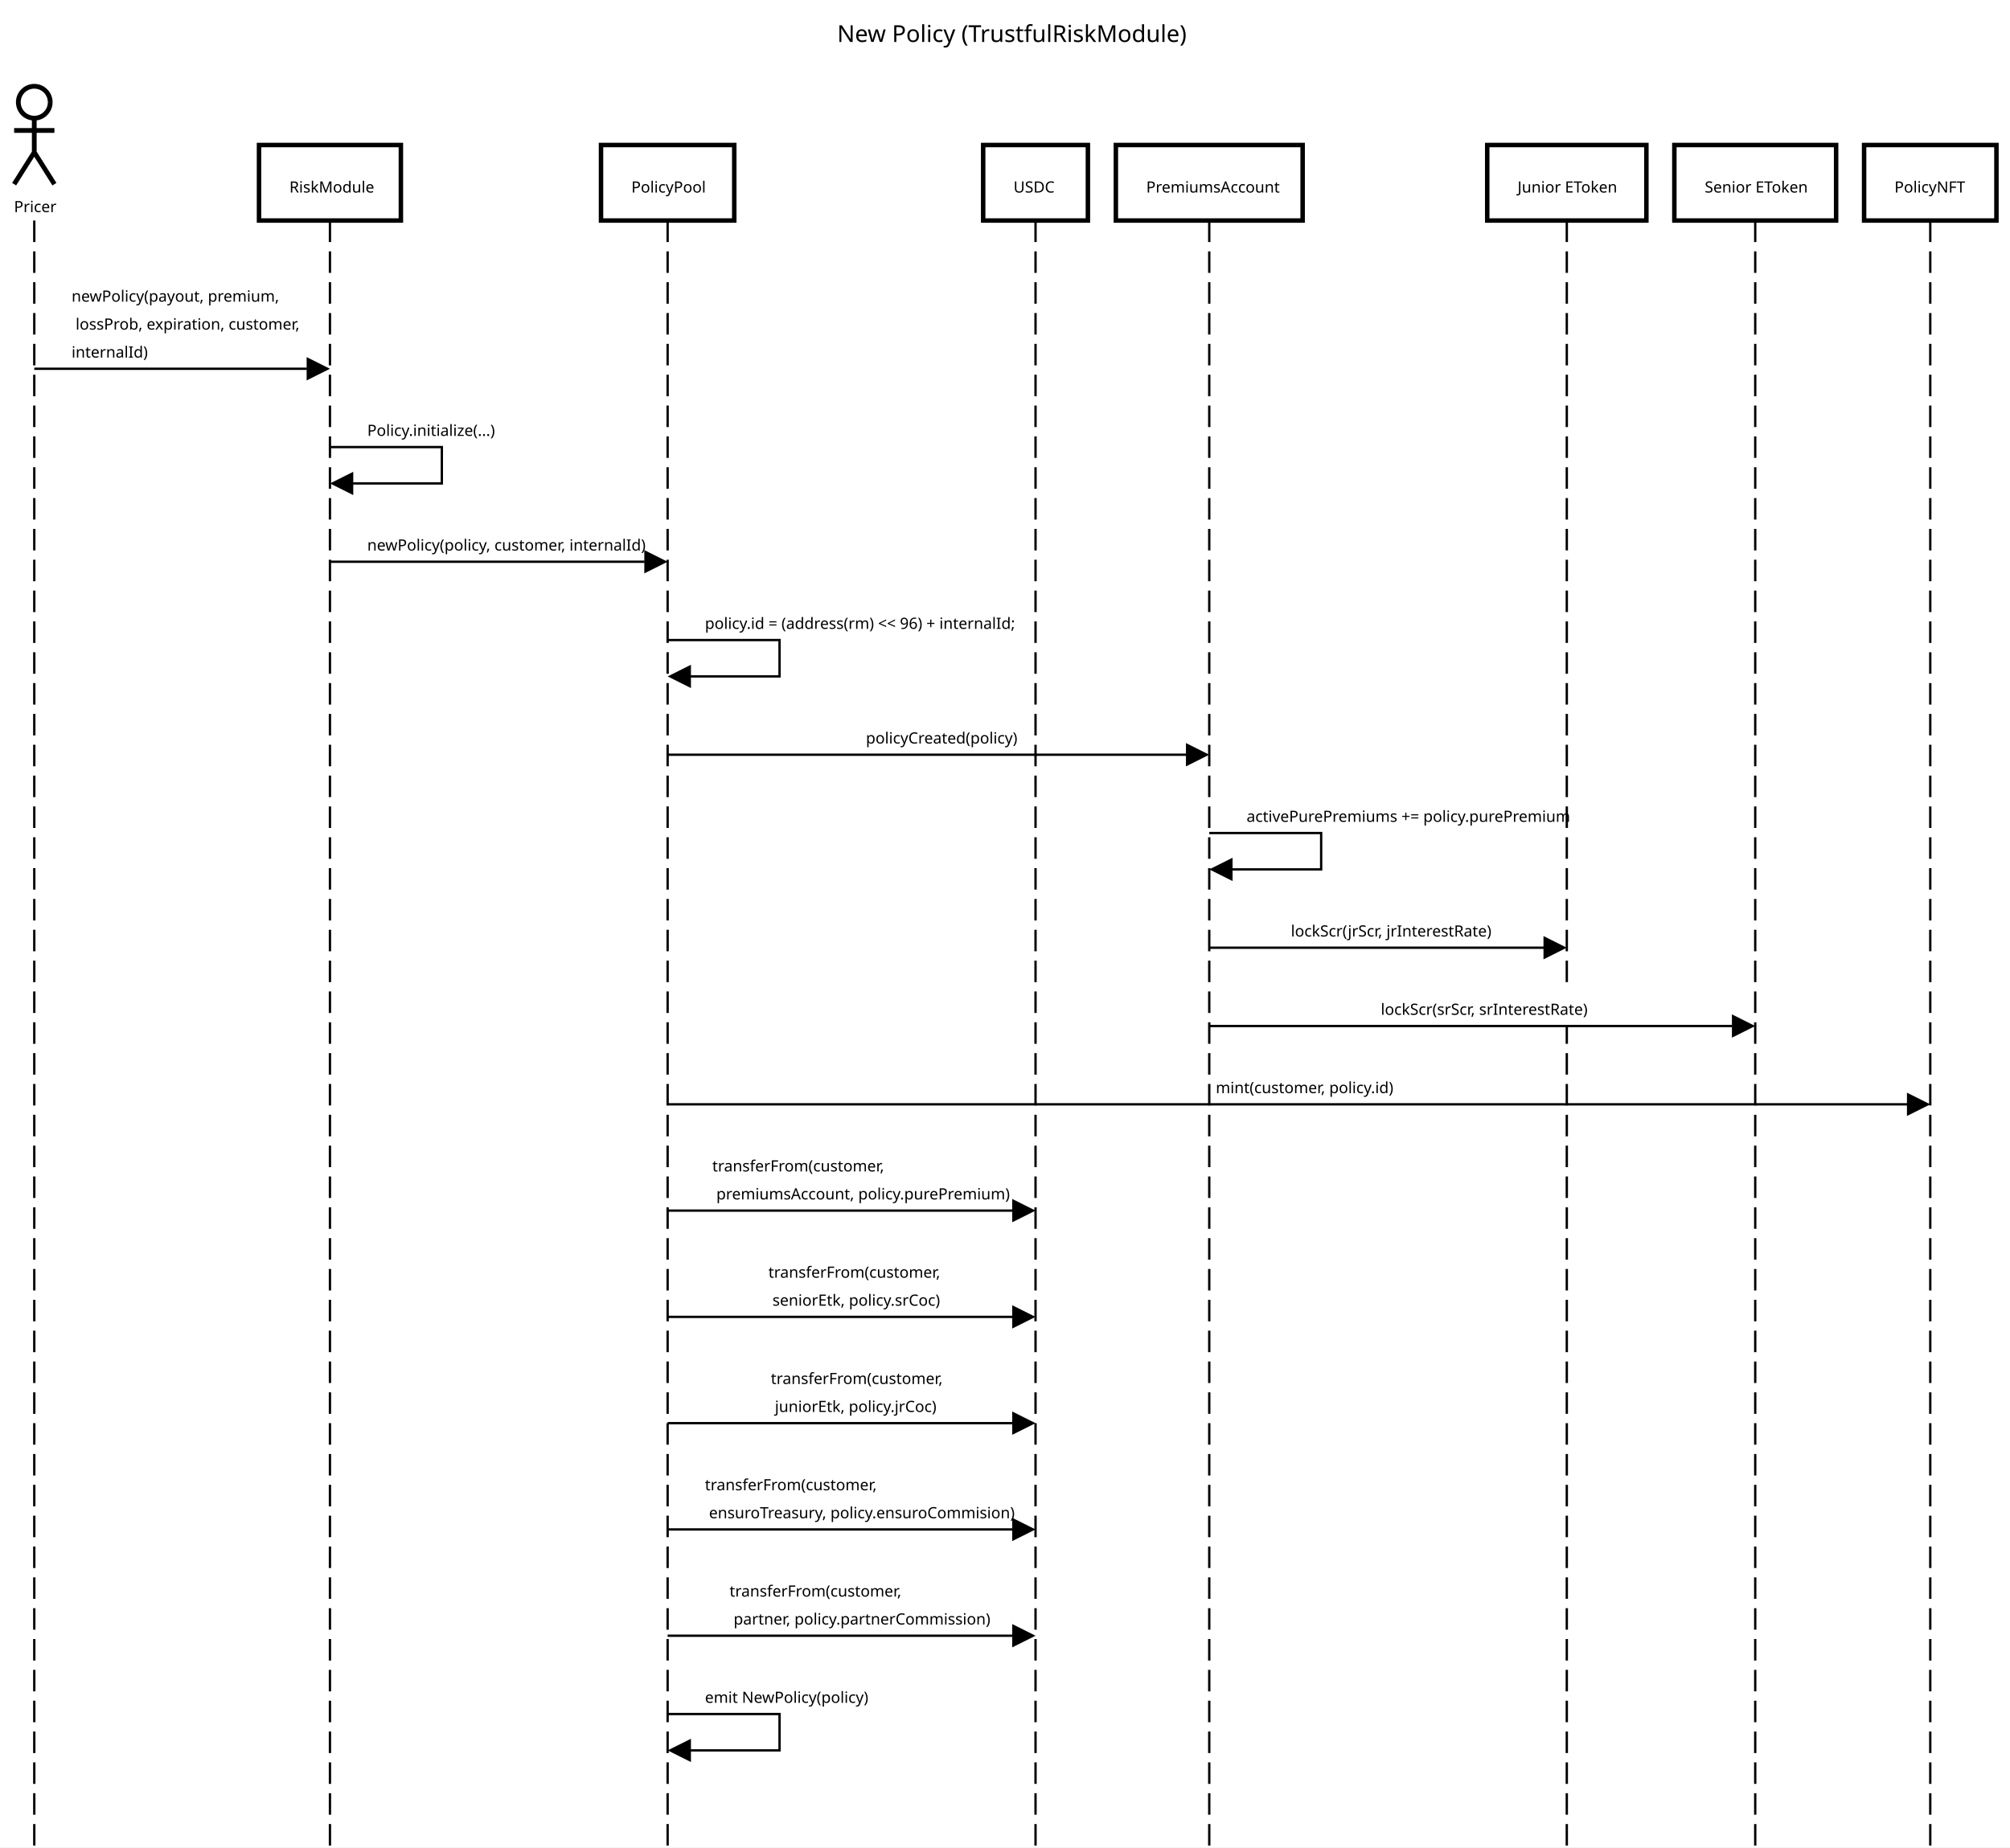
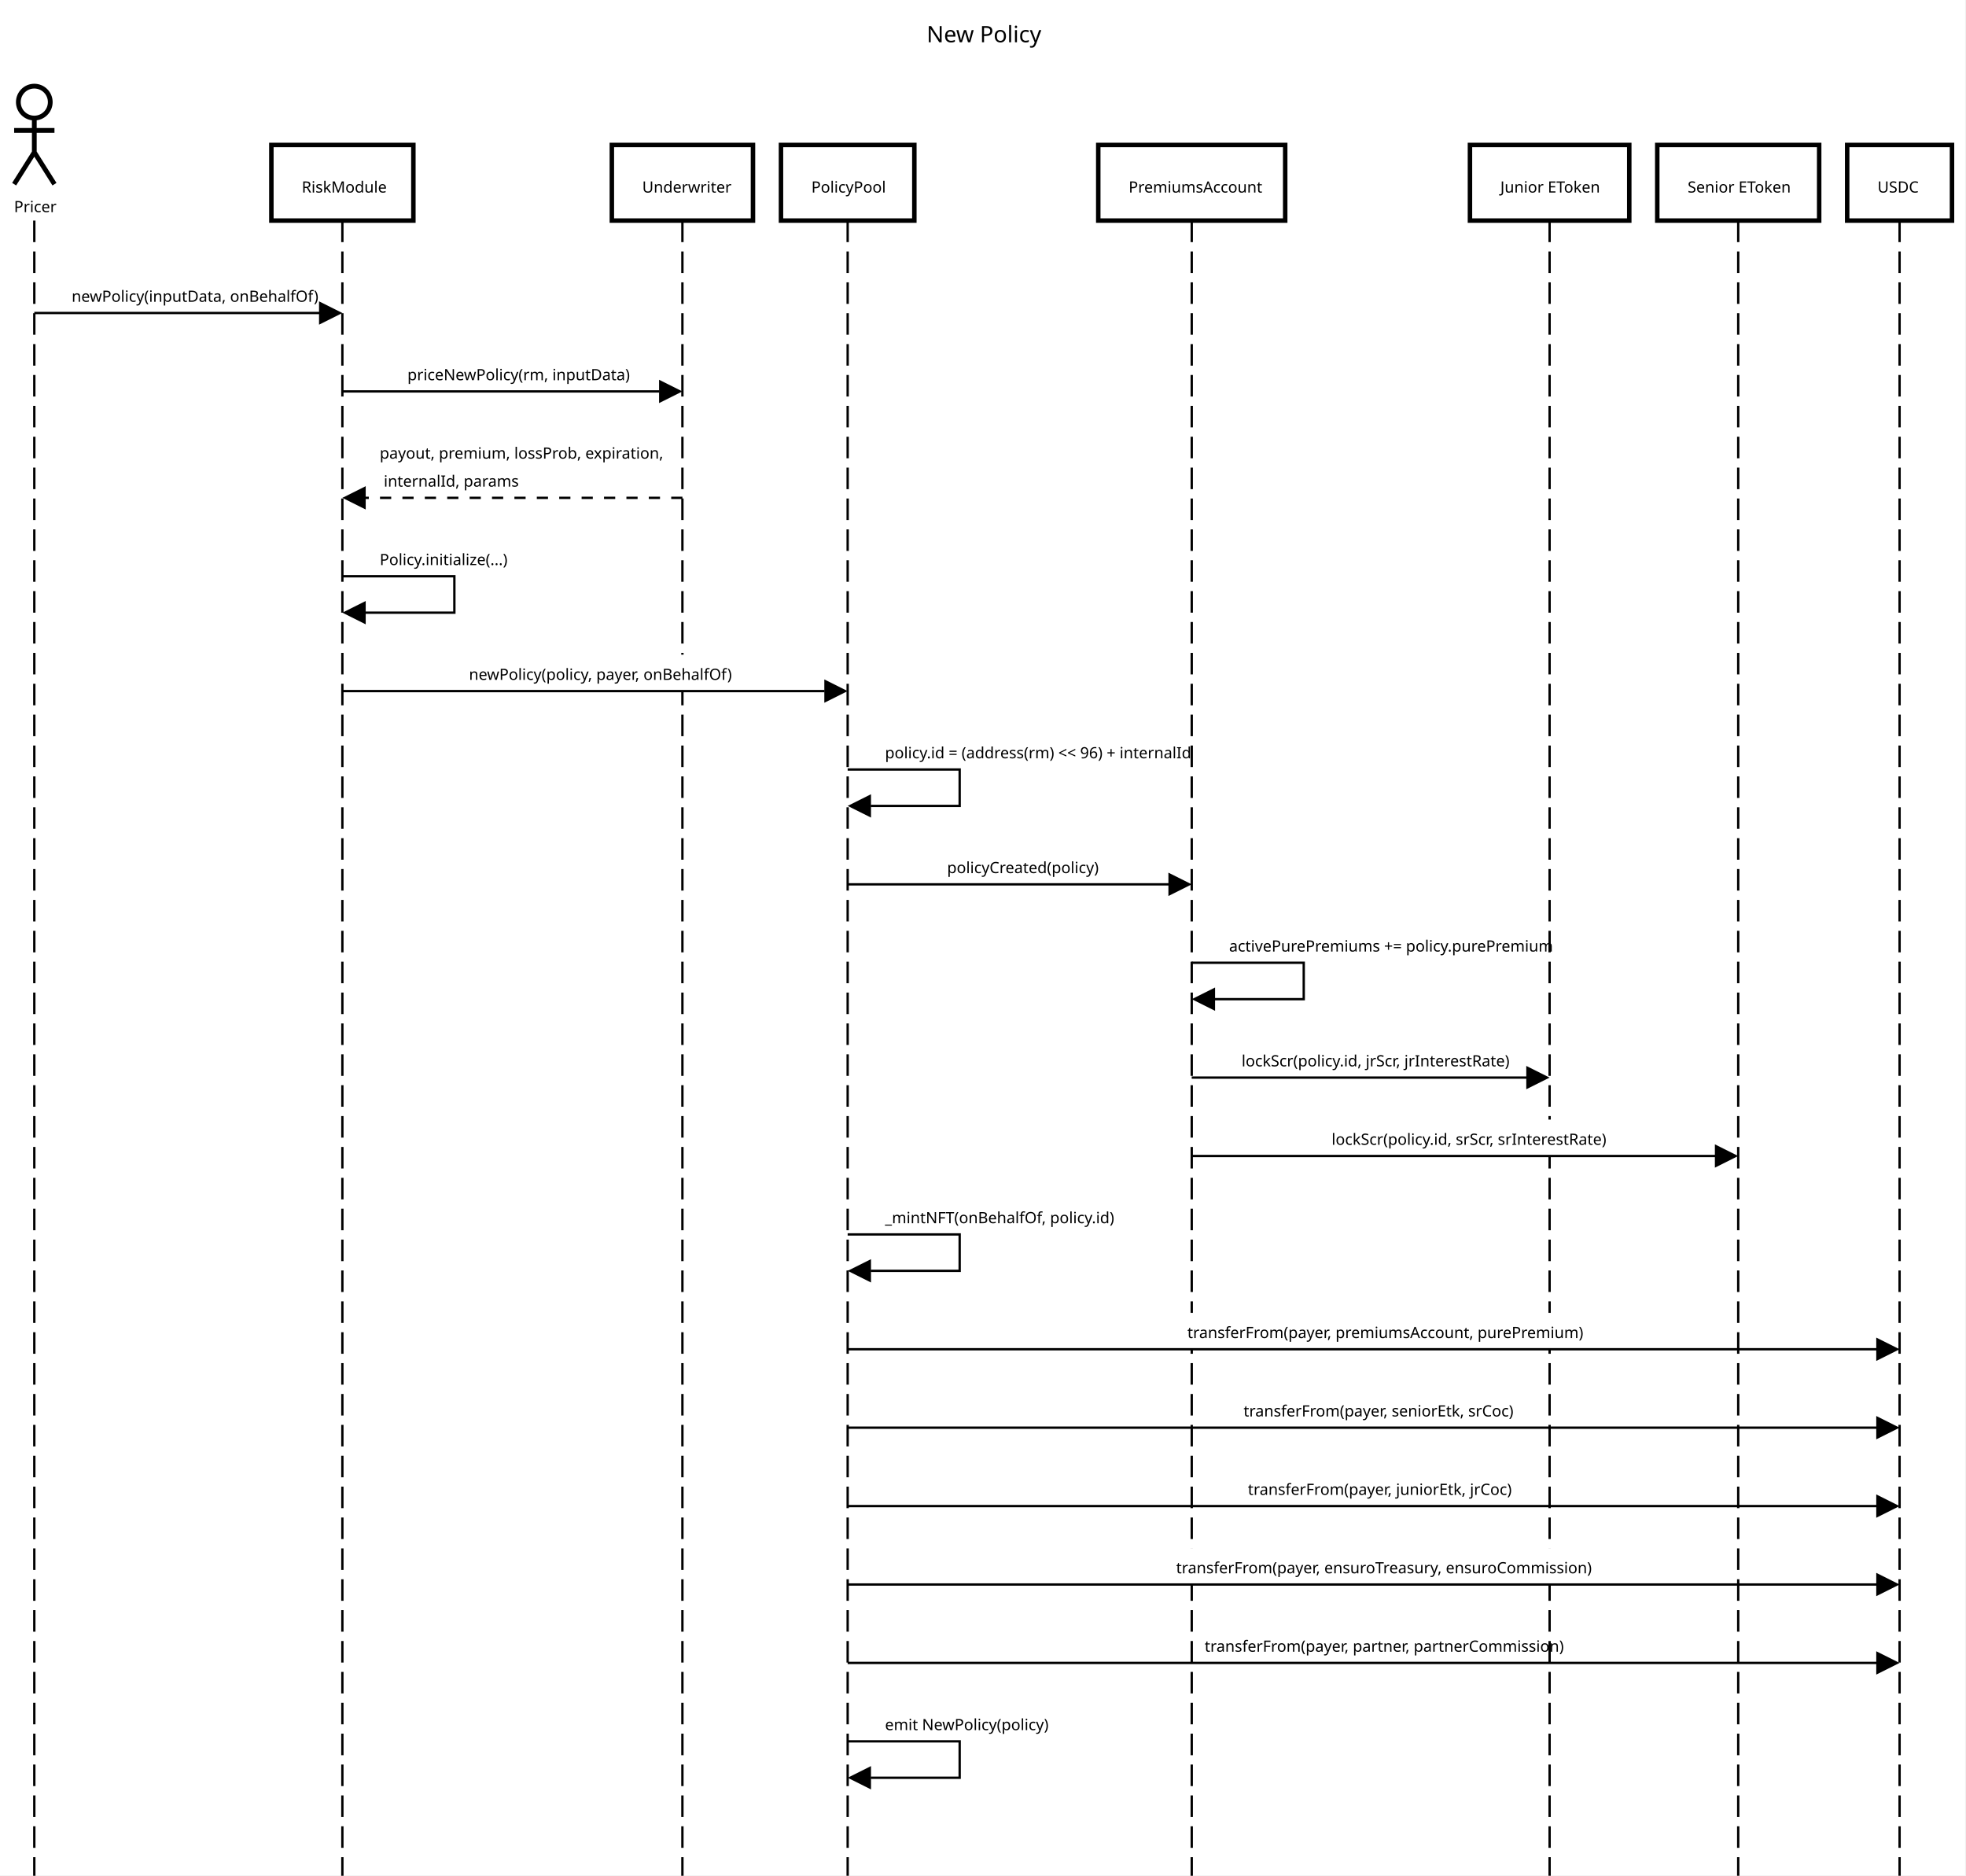
- <svg xmlns="http://www.w3.org/2000/svg" version="1.1" width="1896" height="1743">
+ <svg xmlns="http://www.w3.org/2000/svg" version="1.1" width="1852.775" height="1767.336">
  <defs />
  <g>
    <g />
    <g />
    <g />
    <g />
    <g />
    <g />
    <g />
    <g />
    <g />
    <g />
    <g />
    <g />
    <g />
    <g />
    <g />
    <g />
    <g />
    <g />
    <g />
    <g />
    <g />
    <g />
+     <g />
+     <g />
+     <g />
+     <g />
+     <g />
+     <g />
+     <g />
+     <g />
+     <g />
+     <g />
+     <g />
+     <g />
+     <g />
+     <g />
+     <g />
+     <g />
+     <g />
+     <g />
+     <g />
+     <g />
+     <g />
+     <g />
+     <g />
+     <g />
+     <g />
+     <g />
+     <g />
+     <g />
+     <g />
+     <g />
+     <g />
+     <g />
+     <g />
+     <g />
+     <g />
+     <g />
+     <g />
+     <g />
+     <g />
+     <g />
+     <g />
+     <g />
+     <g />
+     <g />
+     <g />
+     <g />
+     <g />
+     <g />
+     <g />
+     <g />
+     <g />
+     <g />
+     <g />
+     <g />
+     <g />
+     <g />
+     <g />
+     <g />
+     <g />
+     <g />
+     <g />
+     <g />
+     <g />
+     <g />
+     <g />
+     <g />
+     <g />
+     <g />
+     <g />
+     <g />
+     <g />
+     <g />
+     <g />
+     <g />
+     <g />
+     <g />
+     <g />
+     <g />
+     <g />
+     <g />
+     <g />
+     <g />
+     <g />
+     <g />
    <g>
-       <rect fill="white" stroke="none" x="0" y="0" width="1896" height="1743" />
+       <rect fill="white" stroke="none" x="0" y="0" width="1852" height="1767" />
+     </g>
+     <g />
+     <g>
+       <path fill="none" stroke="black" paint-order="fill stroke markers" d=" M 32.33 207.827 L 32.33 1767.336" stroke-miterlimit="10" stroke-width="2.199" stroke-dasharray="20.298,8.796" />
+       <path fill="none" stroke="black" paint-order="fill stroke markers" d=" M 322.655 207.827 L 322.655 1767.336" stroke-miterlimit="10" stroke-width="2.199" stroke-dasharray="20.298,8.796" />
+       <path fill="none" stroke="black" paint-order="fill stroke markers" d=" M 643.109 207.827 L 643.109 1767.336" stroke-miterlimit="10" stroke-width="2.199" stroke-dasharray="20.298,8.796" />
+       <path fill="none" stroke="black" paint-order="fill stroke markers" d=" M 798.844 207.827 L 798.844 1767.336" stroke-miterlimit="10" stroke-width="2.199" stroke-dasharray="20.298,8.796" />
+       <path fill="none" stroke="black" paint-order="fill stroke markers" d=" M 1123.099 207.827 L 1123.099 1767.336" stroke-miterlimit="10" stroke-width="2.199" stroke-dasharray="20.298,8.796" />
+       <path fill="none" stroke="black" paint-order="fill stroke markers" d=" M 1460.364 207.827 L 1460.364 1767.336" stroke-miterlimit="10" stroke-width="2.199" stroke-dasharray="20.298,8.796" />
+       <path fill="none" stroke="black" paint-order="fill stroke markers" d=" M 1638.112 207.827 L 1638.112 1767.336" stroke-miterlimit="10" stroke-width="2.199" stroke-dasharray="20.298,8.796" />
+       <path fill="none" stroke="black" paint-order="fill stroke markers" d=" M 1790.186 207.827 L 1790.186 1767.336" stroke-miterlimit="10" stroke-width="2.199" stroke-dasharray="20.298,8.796" />
    </g>
    <g>
-       <text fill="black" stroke="none" font-family="sans-serif" font-size="16.5pt" font-style="normal" font-weight="normal" text-decoration="normal" x="789.685" y="39.581" text-anchor="start" dominant-baseline="alphabetic" xml:space="preserve">New Policy (TrustfulRiskModule)</text>
-     </g>
-     <g />
-     <g>
-       <path fill="none" stroke="black" paint-order="fill stroke markers" d=" M 32.33 208.067 L 32.33 1743.827" stroke-miterlimit="10" stroke-width="2.199" stroke-dasharray="20.298,8.796" />
-       <path fill="none" stroke="black" paint-order="fill stroke markers" d=" M 311.233 208.067 L 311.233 1743.827" stroke-miterlimit="10" stroke-width="2.199" stroke-dasharray="20.298,8.796" />
-       <path fill="none" stroke="black" paint-order="fill stroke markers" d=" M 629.769 208.067 L 629.769 1743.827" stroke-miterlimit="10" stroke-width="2.199" stroke-dasharray="20.298,8.796" />
-       <path fill="none" stroke="black" paint-order="fill stroke markers" d=" M 976.8 208.067 L 976.8 1743.827" stroke-miterlimit="10" stroke-width="2.199" stroke-dasharray="20.298,8.796" />
-       <path fill="none" stroke="black" paint-order="fill stroke markers" d=" M 1140.672 208.067 L 1140.672 1743.827" stroke-miterlimit="10" stroke-width="2.199" stroke-dasharray="20.298,8.796" />
-       <path fill="none" stroke="black" paint-order="fill stroke markers" d=" M 1477.938 208.067 L 1477.938 1743.827" stroke-miterlimit="10" stroke-width="2.199" stroke-dasharray="20.298,8.796" />
-       <path fill="none" stroke="black" paint-order="fill stroke markers" d=" M 1655.685 208.067 L 1655.685 1743.827" stroke-miterlimit="10" stroke-width="2.199" stroke-dasharray="20.298,8.796" />
-       <path fill="none" stroke="black" paint-order="fill stroke markers" d=" M 1820.788 208.067 L 1820.788 1743.827" stroke-miterlimit="10" stroke-width="2.199" stroke-dasharray="20.298,8.796" />
+       <g>
+         <path fill="white" stroke="black" paint-order="fill stroke markers" d=" M 47.371 96.207 A 15.041 15.041 0 1 1 47.371 96.192" stroke-miterlimit="10" stroke-width="4.486" stroke-dasharray="" />
+         <path fill="none" stroke="black" paint-order="fill stroke markers" d=" M 32.33 111.248 L 32.33 143.441 M 13.331 122.858 L 51.329 122.858 M 32.33 143.441 L 13.331 173.523 M 32.33 143.441 L 51.329 173.523" stroke-miterlimit="10" stroke-width="4.486" />
+       </g>
+       <g>
+         <g />
+         <text fill="black" stroke="none" font-family="sans-serif" font-size="11pt" font-style="normal" font-weight="normal" text-decoration="normal" x="13.194" y="199.91" text-anchor="start" dominant-baseline="alphabetic" xml:space="preserve">Pricer</text>
+       </g>
+       <path fill="none" stroke="none" />
+       <g>
+         <path fill="white" stroke="black" paint-order="fill stroke markers" d=" M 255.742 136.58 L 389.569 136.58 L 389.569 207.827 L 255.742 207.827 L 255.742 136.58 Z" stroke-miterlimit="10" stroke-width="4.222" stroke-dasharray="" />
+       </g>
+       <g>
+         <g />
+         <text fill="black" stroke="none" font-family="sans-serif" font-size="11pt" font-style="normal" font-weight="normal" text-decoration="normal" x="284.372" y="181.439" text-anchor="start" dominant-baseline="alphabetic" xml:space="preserve">RiskModule</text>
+       </g>
+       <path fill="none" stroke="none" />
+       <g>
+         <path fill="white" stroke="black" paint-order="fill stroke markers" d=" M 576.607 136.58 L 709.611 136.58 L 709.611 207.827 L 576.607 207.827 L 576.607 136.58 Z" stroke-miterlimit="10" stroke-width="4.222" stroke-dasharray="" />
+       </g>
+       <g>
+         <g />
+         <text fill="black" stroke="none" font-family="sans-serif" font-size="11pt" font-style="normal" font-weight="normal" text-decoration="normal" x="605.237" y="181.439" text-anchor="start" dominant-baseline="alphabetic" xml:space="preserve">Underwriter</text>
+       </g>
+       <path fill="none" stroke="none" />
+       <g>
+         <path fill="white" stroke="black" paint-order="fill stroke markers" d=" M 735.999 136.58 L 861.689 136.58 L 861.689 207.827 L 735.999 207.827 L 735.999 136.58 Z" stroke-miterlimit="10" stroke-width="4.222" stroke-dasharray="" />
+       </g>
+       <g>
+         <g />
+         <text fill="black" stroke="none" font-family="sans-serif" font-size="11pt" font-style="normal" font-weight="normal" text-decoration="normal" x="764.629" y="181.439" text-anchor="start" dominant-baseline="alphabetic" xml:space="preserve">PolicyPool</text>
+       </g>
+       <path fill="none" stroke="none" />
+       <g>
+         <path fill="white" stroke="black" paint-order="fill stroke markers" d=" M 1035.01 136.58 L 1211.188 136.58 L 1211.188 207.827 L 1035.01 207.827 L 1035.01 136.58 Z" stroke-miterlimit="10" stroke-width="4.222" stroke-dasharray="" />
+       </g>
+       <g>
+         <g />
+         <text fill="black" stroke="none" font-family="sans-serif" font-size="11pt" font-style="normal" font-weight="normal" text-decoration="normal" x="1063.64" y="181.439" text-anchor="start" dominant-baseline="alphabetic" xml:space="preserve">PremiumsAccount</text>
+       </g>
+       <path fill="none" stroke="none" />
+       <g>
+         <path fill="white" stroke="black" paint-order="fill stroke markers" d=" M 1385.296 136.58 L 1535.433 136.58 L 1535.433 207.827 L 1385.296 207.827 L 1385.296 136.58 Z" stroke-miterlimit="10" stroke-width="4.222" stroke-dasharray="" />
+       </g>
+       <g>
+         <g />
+         <text fill="black" stroke="none" font-family="sans-serif" font-size="11pt" font-style="normal" font-weight="normal" text-decoration="normal" x="1413.927" y="181.439" text-anchor="start" dominant-baseline="alphabetic" xml:space="preserve">Junior EToken</text>
+       </g>
+       <path fill="none" stroke="none" />
+       <g>
+         <path fill="white" stroke="black" paint-order="fill stroke markers" d=" M 1561.82 136.58 L 1714.404 136.58 L 1714.404 207.827 L 1561.82 207.827 L 1561.82 136.58 Z" stroke-miterlimit="10" stroke-width="4.222" stroke-dasharray="" />
+       </g>
+       <g>
+         <g />
+         <text fill="black" stroke="none" font-family="sans-serif" font-size="11pt" font-style="normal" font-weight="normal" text-decoration="normal" x="1590.451" y="181.439" text-anchor="start" dominant-baseline="alphabetic" xml:space="preserve">Senior EToken</text>
+       </g>
+       <path fill="none" stroke="none" />
+       <g>
+         <path fill="white" stroke="black" paint-order="fill stroke markers" d=" M 1740.791 136.58 L 1839.581 136.58 L 1839.581 207.827 L 1740.791 207.827 L 1740.791 136.58 Z" stroke-miterlimit="10" stroke-width="4.222" stroke-dasharray="" />
+       </g>
+       <g>
+         <g />
+         <text fill="black" stroke="none" font-family="sans-serif" font-size="11pt" font-style="normal" font-weight="normal" text-decoration="normal" x="1769.422" y="181.439" text-anchor="start" dominant-baseline="alphabetic" xml:space="preserve">USDC</text>
+       </g>
    </g>
    <g>
      <g>
-         <path fill="white" stroke="black" paint-order="fill stroke markers" d=" M 47.371 96.447 A 15.041 15.041 0 1 1 47.371 96.432 M 32.33 111.488 L 32.33 143.681 M 13.331 123.098 L 51.329 123.098 M 32.33 143.681 L 13.331 173.763 M 32.33 143.681 L 51.329 173.763" stroke-miterlimit="10" stroke-width="4.486" stroke-dasharray="" />
-       </g>
-       <g>
-         <g />
-         <text fill="black" stroke="none" font-family="sans-serif" font-size="11pt" font-style="normal" font-weight="normal" text-decoration="normal" x="13.194" y="200.15" text-anchor="start" dominant-baseline="alphabetic" xml:space="preserve">Pricer</text>
-       </g>
-       <path fill="none" stroke="none" />
-       <g>
-         <path fill="white" stroke="black" paint-order="fill stroke markers" d=" M 244.32 136.82 L 378.147 136.82 L 378.147 208.067 L 244.32 208.067 L 244.32 136.82 Z" stroke-miterlimit="10" stroke-width="4.222" stroke-dasharray="" />
-       </g>
-       <g>
-         <g />
-         <text fill="black" stroke="none" font-family="sans-serif" font-size="11pt" font-style="normal" font-weight="normal" text-decoration="normal" x="272.95" y="181.679" text-anchor="start" dominant-baseline="alphabetic" xml:space="preserve">RiskModule</text>
-       </g>
-       <path fill="none" stroke="none" />
-       <g>
-         <path fill="white" stroke="black" paint-order="fill stroke markers" d=" M 566.923 136.82 L 692.614 136.82 L 692.614 208.067 L 566.923 208.067 L 566.923 136.82 Z" stroke-miterlimit="10" stroke-width="4.222" stroke-dasharray="" />
-       </g>
-       <g>
-         <g />
-         <text fill="black" stroke="none" font-family="sans-serif" font-size="11pt" font-style="normal" font-weight="normal" text-decoration="normal" x="595.554" y="181.679" text-anchor="start" dominant-baseline="alphabetic" xml:space="preserve">PolicyPool</text>
-       </g>
-       <path fill="none" stroke="none" />
-       <g>
-         <path fill="white" stroke="black" paint-order="fill stroke markers" d=" M 927.406 136.82 L 1026.195 136.82 L 1026.195 208.067 L 927.406 208.067 L 927.406 136.82 Z" stroke-miterlimit="10" stroke-width="4.222" stroke-dasharray="" />
-       </g>
-       <g>
-         <g />
-         <text fill="black" stroke="none" font-family="sans-serif" font-size="11pt" font-style="normal" font-weight="normal" text-decoration="normal" x="956.036" y="181.679" text-anchor="start" dominant-baseline="alphabetic" xml:space="preserve">USDC</text>
-       </g>
-       <path fill="none" stroke="none" />
-       <g>
-         <path fill="white" stroke="black" paint-order="fill stroke markers" d=" M 1052.583 136.82 L 1228.761 136.82 L 1228.761 208.067 L 1052.583 208.067 L 1052.583 136.82 Z" stroke-miterlimit="10" stroke-width="4.222" stroke-dasharray="" />
-       </g>
-       <g>
-         <g />
-         <text fill="black" stroke="none" font-family="sans-serif" font-size="11pt" font-style="normal" font-weight="normal" text-decoration="normal" x="1081.213" y="181.679" text-anchor="start" dominant-baseline="alphabetic" xml:space="preserve">PremiumsAccount</text>
-       </g>
-       <path fill="none" stroke="none" />
-       <g>
-         <path fill="white" stroke="black" paint-order="fill stroke markers" d=" M 1402.87 136.82 L 1553.006 136.82 L 1553.006 208.067 L 1402.87 208.067 L 1402.87 136.82 Z" stroke-miterlimit="10" stroke-width="4.222" stroke-dasharray="" />
-       </g>
-       <g>
-         <g />
-         <text fill="black" stroke="none" font-family="sans-serif" font-size="11pt" font-style="normal" font-weight="normal" text-decoration="normal" x="1431.5" y="181.679" text-anchor="start" dominant-baseline="alphabetic" xml:space="preserve">Junior EToken</text>
-       </g>
-       <path fill="none" stroke="none" />
-       <g>
-         <path fill="white" stroke="black" paint-order="fill stroke markers" d=" M 1579.393 136.82 L 1731.977 136.82 L 1731.977 208.067 L 1579.393 208.067 L 1579.393 136.82 Z" stroke-miterlimit="10" stroke-width="4.222" stroke-dasharray="" />
-       </g>
-       <g>
-         <g />
-         <text fill="black" stroke="none" font-family="sans-serif" font-size="11pt" font-style="normal" font-weight="normal" text-decoration="normal" x="1608.024" y="181.679" text-anchor="start" dominant-baseline="alphabetic" xml:space="preserve">Senior EToken</text>
-       </g>
-       <path fill="none" stroke="none" />
-       <g>
-         <path fill="white" stroke="black" paint-order="fill stroke markers" d=" M 1758.365 136.82 L 1883.211 136.82 L 1883.211 208.067 L 1758.365 208.067 L 1758.365 136.82 Z" stroke-miterlimit="10" stroke-width="4.222" stroke-dasharray="" />
-       </g>
-       <g>
-         <g />
-         <text fill="black" stroke="none" font-family="sans-serif" font-size="11pt" font-style="normal" font-weight="normal" text-decoration="normal" x="1786.995" y="181.679" text-anchor="start" dominant-baseline="alphabetic" xml:space="preserve">PolicyNFT</text>
-       </g>
-     </g>
-     <g>
-       <g>
-         <g>
-           <rect fill="white" stroke="none" x="63.555" y="260.842" width="192.007" height="34.304" />
-         </g>
-         <g>
-           <rect fill="white" stroke="none" x="63.555" y="287.229" width="216.453" height="34.304" />
-         </g>
-         <g>
-           <rect fill="white" stroke="none" x="63.555" y="313.617" width="73.089" height="34.304" />
-         </g>
-         <text fill="black" stroke="none" font-family="sans-serif" font-size="11pt" font-style="normal" font-weight="normal" text-decoration="normal" x="67.513" y="284.591" text-anchor="start" dominant-baseline="alphabetic" xml:space="preserve">newPolicy(payout, premium,</text>
-         <text fill="black" stroke="none" font-family="sans-serif" font-size="11pt" font-style="normal" font-weight="normal" text-decoration="normal" x="67.513" y="310.978" text-anchor="start" dominant-baseline="alphabetic" xml:space="preserve"> lossProb, expiration, customer, </text>
-         <text fill="black" stroke="none" font-family="sans-serif" font-size="11pt" font-style="normal" font-weight="normal" text-decoration="normal" x="67.513" y="337.366" text-anchor="start" dominant-baseline="alphabetic" xml:space="preserve">internalId)</text>
-       </g>
-       <g>
-         <path fill="none" stroke="black" paint-order="fill stroke markers" d=" M 32.33 347.921 L 289.508 347.921" stroke-miterlimit="10" stroke-width="2.199" stroke-dasharray="" />
-         <g transform="translate(311.2335,347.921) translate(-311.2335,-347.921)">
-           <path fill="black" stroke="none" paint-order="stroke fill markers" d=" M 289.244 336.926 L 311.233 347.921 L 289.244 358.916 Z" />
-         </g>
-       </g>
-       <g>
-         <g>
-           <rect fill="white" stroke="none" x="342.459" y="387.502" width="124.107" height="34.304" />
-         </g>
-         <text fill="black" stroke="none" font-family="sans-serif" font-size="11pt" font-style="normal" font-weight="normal" text-decoration="normal" x="346.417" y="411.251" text-anchor="start" dominant-baseline="alphabetic" xml:space="preserve">Policy.initialize(...)</text>
-       </g>
-       <g>
-         <path fill="none" stroke="black" paint-order="fill stroke markers" d=" M 311.233 421.806 L 416.784 421.806 L 416.784 456.11 L 332.959 456.11" stroke-miterlimit="10" stroke-width="2.199" stroke-dasharray="" />
-         <g transform="translate(311.2335,456.1103) translate(-311.2335,-456.1103)">
-           <path fill="black" stroke="none" paint-order="stroke fill markers" d=" M 333.223 445.115 L 311.233 456.11 L 333.223 467.105 Z" />
-         </g>
-       </g>
-       <g>
-         <g>
-           <rect fill="white" stroke="none" x="342.459" y="495.692" width="256.084" height="34.304" />
-         </g>
-         <text fill="black" stroke="none" font-family="sans-serif" font-size="11pt" font-style="normal" font-weight="normal" text-decoration="normal" x="346.417" y="519.441" text-anchor="start" dominant-baseline="alphabetic" xml:space="preserve">newPolicy(policy, customer, internalId)</text>
-       </g>
-       <g>
-         <path fill="none" stroke="black" paint-order="fill stroke markers" d=" M 311.233 529.996 L 608.043 529.996" stroke-miterlimit="10" stroke-width="2.199" stroke-dasharray="" />
-         <g transform="translate(629.7687,529.9957) translate(-629.7687,-529.9957)">
-           <path fill="black" stroke="none" paint-order="stroke fill markers" d=" M 607.779 519.001 L 629.769 529.996 L 607.779 540.991 Z" />
-         </g>
-       </g>
-       <g>
-         <g>
-           <rect fill="white" stroke="none" x="660.994" y="569.577" width="287.866" height="34.304" />
-         </g>
-         <text fill="black" stroke="none" font-family="sans-serif" font-size="11pt" font-style="normal" font-weight="normal" text-decoration="normal" x="664.952" y="593.326" text-anchor="start" dominant-baseline="alphabetic" xml:space="preserve">policy.id = (address(rm) &lt;&lt; 96) + internalId;</text>
-       </g>
-       <g>
-         <path fill="none" stroke="black" paint-order="fill stroke markers" d=" M 629.769 603.881 L 735.319 603.881 L 735.319 638.185 L 651.494 638.185" stroke-miterlimit="10" stroke-width="2.199" stroke-dasharray="" />
-         <g transform="translate(629.7687,638.185) translate(-629.7687,-638.185)">
-           <path fill="black" stroke="none" paint-order="stroke fill markers" d=" M 651.758 627.19 L 629.769 638.185 L 651.758 649.18 Z" />
-         </g>
-       </g>
-       <g>
-         <g>
-           <rect fill="white" stroke="none" x="812.84" y="677.766" width="144.76" height="34.304" />
-         </g>
-         <text fill="black" stroke="none" font-family="sans-serif" font-size="11pt" font-style="normal" font-weight="normal" text-decoration="normal" x="816.798" y="701.515" text-anchor="start" dominant-baseline="alphabetic" xml:space="preserve">policyCreated(policy)</text>
-       </g>
-       <g>
-         <path fill="none" stroke="black" paint-order="fill stroke markers" d=" M 629.769 712.07 L 1118.946 712.07" stroke-miterlimit="10" stroke-width="2.199" stroke-dasharray="" />
-         <g transform="translate(1140.672,712.0704) translate(-1140.672,-712.0704)">
-           <path fill="black" stroke="none" paint-order="stroke fill markers" d=" M 1118.682 701.076 L 1140.672 712.07 L 1118.682 723.065 Z" />
-         </g>
-       </g>
-       <g>
-         <g>
-           <rect fill="white" stroke="none" x="1171.897" y="751.652" width="296.804" height="34.304" />
-         </g>
-         <text fill="black" stroke="none" font-family="sans-serif" font-size="11pt" font-style="normal" font-weight="normal" text-decoration="normal" x="1175.856" y="775.401" text-anchor="start" dominant-baseline="alphabetic" xml:space="preserve">activePurePremiums += policy.purePremium</text>
-       </g>
-       <g>
-         <path fill="none" stroke="black" paint-order="fill stroke markers" d=" M 1140.672 785.956 L 1246.223 785.956 L 1246.223 820.26 L 1162.398 820.26" stroke-miterlimit="10" stroke-width="2.199" stroke-dasharray="" />
-         <g transform="translate(1140.672,820.2597) translate(-1140.672,-820.2597)">
-           <path fill="black" stroke="none" paint-order="stroke fill markers" d=" M 1162.662 809.265 L 1140.672 820.26 L 1162.662 831.255 Z" />
-         </g>
-       </g>
-       <g>
-         <g>
-           <rect fill="white" stroke="none" x="1213.727" y="859.841" width="191.155" height="34.304" />
-         </g>
-         <text fill="black" stroke="none" font-family="sans-serif" font-size="11pt" font-style="normal" font-weight="normal" text-decoration="normal" x="1217.686" y="883.59" text-anchor="start" dominant-baseline="alphabetic" xml:space="preserve">lockScr(jrScr, jrInterestRate)</text>
-       </g>
-       <g>
-         <path fill="none" stroke="black" paint-order="fill stroke markers" d=" M 1140.672 894.145 L 1456.212 894.145" stroke-miterlimit="10" stroke-width="2.199" stroke-dasharray="" />
-         <g transform="translate(1477.938,894.145) translate(-1477.938,-894.145)">
-           <path fill="black" stroke="none" paint-order="stroke fill markers" d=" M 1455.948 883.15 L 1477.938 894.145 L 1455.948 905.14 Z" />
-         </g>
-       </g>
-       <g>
-         <g>
-           <rect fill="white" stroke="none" x="1298.529" y="933.727" width="199.299" height="34.304" />
-         </g>
-         <text fill="black" stroke="none" font-family="sans-serif" font-size="11pt" font-style="normal" font-weight="normal" text-decoration="normal" x="1302.487" y="957.475" text-anchor="start" dominant-baseline="alphabetic" xml:space="preserve">lockScr(srScr, srInterestRate)</text>
-       </g>
-       <g>
-         <path fill="none" stroke="black" paint-order="fill stroke markers" d=" M 1140.672 968.03 L 1633.959 968.03" stroke-miterlimit="10" stroke-width="2.199" stroke-dasharray="" />
-         <g transform="translate(1655.685,968.0304) translate(-1655.685,-968.0304)">
-           <path fill="black" stroke="none" paint-order="stroke fill markers" d=" M 1633.695 957.036 L 1655.685 968.03 L 1633.695 979.025 Z" />
-         </g>
-       </g>
-       <g>
-         <g>
-           <rect fill="white" stroke="none" x="1142.861" y="1007.612" width="164.834" height="34.304" />
-         </g>
-         <text fill="black" stroke="none" font-family="sans-serif" font-size="11pt" font-style="normal" font-weight="normal" text-decoration="normal" x="1146.819" y="1031.361" text-anchor="start" dominant-baseline="alphabetic" xml:space="preserve">mint(customer, policy.id)</text>
-       </g>
-       <g>
-         <path fill="none" stroke="black" paint-order="fill stroke markers" d=" M 629.769 1041.916 L 1799.062 1041.916" stroke-miterlimit="10" stroke-width="2.199" stroke-dasharray="" />
-         <g transform="translate(1820.788,1041.916) translate(-1820.788,-1041.916)">
-           <path fill="black" stroke="none" paint-order="stroke fill markers" d=" M 1798.798 1030.921 L 1820.788 1041.916 L 1798.798 1052.911 Z" />
-         </g>
-       </g>
-       <g>
-         <g>
-           <rect fill="white" stroke="none" x="667.921" y="1081.497" width="160.211" height="34.304" />
-         </g>
-         <g>
-           <rect fill="white" stroke="none" x="667.921" y="1107.885" width="270.727" height="34.304" />
-         </g>
-         <text fill="black" stroke="none" font-family="sans-serif" font-size="11pt" font-style="normal" font-weight="normal" text-decoration="normal" x="671.879" y="1105.246" text-anchor="start" dominant-baseline="alphabetic" xml:space="preserve">transferFrom(customer,</text>
-         <text fill="black" stroke="none" font-family="sans-serif" font-size="11pt" font-style="normal" font-weight="normal" text-decoration="normal" x="671.879" y="1131.634" text-anchor="start" dominant-baseline="alphabetic" xml:space="preserve"> premiumsAccount, policy.purePremium)</text>
-       </g>
-       <g>
-         <path fill="none" stroke="black" paint-order="fill stroke markers" d=" M 629.769 1142.189 L 955.075 1142.189" stroke-miterlimit="10" stroke-width="2.199" stroke-dasharray="" />
-         <g transform="translate(976.8004,1142.189) translate(-976.8004,-1142.189)">
-           <path fill="black" stroke="none" paint-order="stroke fill markers" d=" M 954.811 1131.194 L 976.8 1142.189 L 954.811 1153.184 Z" />
-         </g>
-       </g>
-       <g>
-         <g>
-           <rect fill="white" stroke="none" x="720.868" y="1181.77" width="160.211" height="34.304" />
-         </g>
-         <g>
-           <rect fill="white" stroke="none" x="720.868" y="1208.158" width="164.834" height="34.304" />
-         </g>
-         <text fill="black" stroke="none" font-family="sans-serif" font-size="11pt" font-style="normal" font-weight="normal" text-decoration="normal" x="724.826" y="1205.519" text-anchor="start" dominant-baseline="alphabetic" xml:space="preserve">transferFrom(customer,</text>
-         <text fill="black" stroke="none" font-family="sans-serif" font-size="11pt" font-style="normal" font-weight="normal" text-decoration="normal" x="724.826" y="1231.907" text-anchor="start" dominant-baseline="alphabetic" xml:space="preserve"> seniorEtk, policy.srCoc)</text>
-       </g>
-       <g>
-         <path fill="none" stroke="black" paint-order="fill stroke markers" d=" M 629.769 1242.462 L 955.075 1242.462" stroke-miterlimit="10" stroke-width="2.199" stroke-dasharray="" />
-         <g transform="translate(976.8004,1242.462) translate(-976.8004,-1242.462)">
-           <path fill="black" stroke="none" paint-order="stroke fill markers" d=" M 954.811 1231.467 L 976.8 1242.462 L 954.811 1253.457 Z" />
-         </g>
-       </g>
-       <g>
-         <g>
-           <rect fill="white" stroke="none" x="723.179" y="1282.043" width="160.211" height="34.304" />
-         </g>
-         <g>
-           <rect fill="white" stroke="none" x="723.179" y="1308.431" width="156.69" height="34.304" />
-         </g>
-         <text fill="black" stroke="none" font-family="sans-serif" font-size="11pt" font-style="normal" font-weight="normal" text-decoration="normal" x="727.137" y="1305.792" text-anchor="start" dominant-baseline="alphabetic" xml:space="preserve">transferFrom(customer,</text>
-         <text fill="black" stroke="none" font-family="sans-serif" font-size="11pt" font-style="normal" font-weight="normal" text-decoration="normal" x="727.137" y="1332.18" text-anchor="start" dominant-baseline="alphabetic" xml:space="preserve"> juniorEtk, policy.jrCoc)</text>
-       </g>
-       <g>
-         <path fill="none" stroke="black" paint-order="fill stroke markers" d=" M 629.769 1342.735 L 955.075 1342.735" stroke-miterlimit="10" stroke-width="2.199" stroke-dasharray="" />
-         <g transform="translate(976.8004,1342.735) translate(-976.8004,-1342.735)">
-           <path fill="black" stroke="none" paint-order="stroke fill markers" d=" M 954.811 1331.74 L 976.8 1342.735 L 954.811 1353.73 Z" />
-         </g>
-       </g>
-       <g>
-         <g>
-           <rect fill="white" stroke="none" x="660.994" y="1382.316" width="160.211" height="34.304" />
-         </g>
-         <g>
-           <rect fill="white" stroke="none" x="660.994" y="1408.704" width="284.581" height="34.304" />
-         </g>
-         <text fill="black" stroke="none" font-family="sans-serif" font-size="11pt" font-style="normal" font-weight="normal" text-decoration="normal" x="664.952" y="1406.065" text-anchor="start" dominant-baseline="alphabetic" xml:space="preserve">transferFrom(customer,</text>
-         <text fill="black" stroke="none" font-family="sans-serif" font-size="11pt" font-style="normal" font-weight="normal" text-decoration="normal" x="664.952" y="1432.453" text-anchor="start" dominant-baseline="alphabetic" xml:space="preserve"> ensuroTreasury, policy.ensuroCommision)</text>
-       </g>
-       <g>
-         <path fill="none" stroke="black" paint-order="fill stroke markers" d=" M 629.769 1443.008 L 955.075 1443.008" stroke-miterlimit="10" stroke-width="2.199" stroke-dasharray="" />
-         <g transform="translate(976.8004,1443.008) translate(-976.8004,-1443.008)">
-           <path fill="black" stroke="none" paint-order="stroke fill markers" d=" M 954.811 1432.013 L 976.8 1443.008 L 954.811 1454.003 Z" />
-         </g>
-       </g>
-       <g>
-         <g>
-           <rect fill="white" stroke="none" x="684.206" y="1482.589" width="160.211" height="34.304" />
-         </g>
-         <g>
-           <rect fill="white" stroke="none" x="684.206" y="1508.977" width="238.158" height="34.304" />
-         </g>
-         <text fill="black" stroke="none" font-family="sans-serif" font-size="11pt" font-style="normal" font-weight="normal" text-decoration="normal" x="688.164" y="1506.338" text-anchor="start" dominant-baseline="alphabetic" xml:space="preserve">transferFrom(customer,</text>
-         <text fill="black" stroke="none" font-family="sans-serif" font-size="11pt" font-style="normal" font-weight="normal" text-decoration="normal" x="688.164" y="1532.726" text-anchor="start" dominant-baseline="alphabetic" xml:space="preserve"> partner, policy.partnerCommission)</text>
-       </g>
-       <g>
-         <path fill="none" stroke="black" paint-order="fill stroke markers" d=" M 629.769 1543.281 L 955.075 1543.281" stroke-miterlimit="10" stroke-width="2.199" stroke-dasharray="" />
-         <g transform="translate(976.8004,1543.281) translate(-976.8004,-1543.281)">
-           <path fill="black" stroke="none" paint-order="stroke fill markers" d=" M 954.811 1532.286 L 976.8 1543.281 L 954.811 1554.276 Z" />
-         </g>
-       </g>
-       <g>
-         <g>
-           <rect fill="white" stroke="none" x="660.994" y="1582.862" width="155.323" height="34.304" />
-         </g>
-         <text fill="black" stroke="none" font-family="sans-serif" font-size="11pt" font-style="normal" font-weight="normal" text-decoration="normal" x="664.952" y="1606.611" text-anchor="start" dominant-baseline="alphabetic" xml:space="preserve">emit NewPolicy(policy)</text>
-       </g>
-       <g>
-         <path fill="none" stroke="black" paint-order="fill stroke markers" d=" M 629.769 1617.166 L 735.319 1617.166 L 735.319 1651.47 L 651.494 1651.47" stroke-miterlimit="10" stroke-width="2.199" stroke-dasharray="" />
-         <g transform="translate(629.7687,1651.47) translate(-629.7687,-1651.47)">
-           <path fill="black" stroke="none" paint-order="stroke fill markers" d=" M 651.758 1640.475 L 629.769 1651.47 L 651.758 1662.465 Z" />
+         <text fill="black" stroke="none" font-family="sans-serif" font-size="16pt" font-style="normal" font-weight="normal" text-decoration="normal" x="873.258" y="39.821" text-anchor="start" dominant-baseline="alphabetic" xml:space="preserve">New Policy</text>
+       </g>
+       <g>
+         <rect fill="white" stroke="none" x="63.555" y="260.602" width="227.875" height="34.304" />
+         <text fill="black" stroke="none" font-family="sans-serif" font-size="11pt" font-style="normal" font-weight="normal" text-decoration="normal" x="67.513" y="284.351" text-anchor="start" dominant-baseline="alphabetic" xml:space="preserve">newPolicy(inputData, onBehalfOf)</text>
+       </g>
+       <g>
+         <path fill="none" stroke="black" paint-order="fill stroke markers" d=" M 32.33 294.906 L 300.929 294.906" stroke-miterlimit="10" stroke-width="2.199" />
+         <g transform="translate(322.6552,294.9058) translate(-322.6552,-294.9058)">
+           <path fill="black" stroke="none" paint-order="stroke fill markers" d=" M 300.666 283.911 L 322.655 294.906 L 300.666 305.901 Z" />
+         </g>
+       </g>
+       <g>
+         <rect fill="white" stroke="none" x="379.966" y="334.487" width="205.833" height="34.304" />
+         <text fill="black" stroke="none" font-family="sans-serif" font-size="11pt" font-style="normal" font-weight="normal" text-decoration="normal" x="383.924" y="358.236" text-anchor="start" dominant-baseline="alphabetic" xml:space="preserve">priceNewPolicy(rm, inputData)</text>
+       </g>
+       <g>
+         <path fill="none" stroke="black" paint-order="fill stroke markers" d=" M 322.655 368.791 L 621.383 368.791" stroke-miterlimit="10" stroke-width="2.199" />
+         <g transform="translate(643.1088,368.7912) translate(-643.1088,-368.7912)">
+           <path fill="black" stroke="none" paint-order="stroke fill markers" d=" M 621.119 357.796 L 643.109 368.791 L 621.119 379.786 Z" />
+         </g>
+       </g>
+       <g>
+         <rect fill="white" stroke="none" x="353.881" y="408.373" width="258.003" height="34.304" />
+         <rect fill="white" stroke="none" x="353.881" y="434.76" width="129.296" height="34.304" />
+         <text fill="black" stroke="none" font-family="sans-serif" font-size="11pt" font-style="normal" font-weight="normal" text-decoration="normal" x="357.839" y="432.122" text-anchor="start" dominant-baseline="alphabetic" xml:space="preserve">payout, premium, lossProb, expiration,</text>
+         <text fill="black" stroke="none" font-family="sans-serif" font-size="11pt" font-style="normal" font-weight="normal" text-decoration="normal" x="357.839" y="458.509" text-anchor="start" dominant-baseline="alphabetic" xml:space="preserve"> internalId, params</text>
+       </g>
+       <g>
+         <path fill="none" stroke="black" paint-order="fill stroke markers" d=" M 643.109 469.064 L 344.381 469.064" stroke-miterlimit="10" stroke-width="2.199" stroke-dasharray="10.555" />
+         <g transform="translate(322.6552,469.0642) translate(-322.6552,-469.0642)">
+           <path fill="black" stroke="none" paint-order="stroke fill markers" d=" M 344.645 458.069 L 322.655 469.064 L 344.645 480.059 Z" />
+         </g>
+       </g>
+       <g>
+         <rect fill="white" stroke="none" x="353.881" y="508.646" width="124.107" height="34.304" />
+         <text fill="black" stroke="none" font-family="sans-serif" font-size="11pt" font-style="normal" font-weight="normal" text-decoration="normal" x="357.839" y="532.395" text-anchor="start" dominant-baseline="alphabetic" xml:space="preserve">Policy.initialize(...)</text>
+       </g>
+       <g>
+         <path fill="none" stroke="black" paint-order="fill stroke markers" d=" M 322.655 542.95 L 428.206 542.95 L 428.206 577.254 L 344.381 577.254" stroke-miterlimit="10" stroke-width="2.199" />
+         <g transform="translate(322.6552,577.2535) translate(-322.6552,-577.2535)">
+           <path fill="black" stroke="none" paint-order="stroke fill markers" d=" M 344.645 566.259 L 322.655 577.254 L 344.645 588.248 Z" />
+         </g>
+       </g>
+       <g>
+         <rect fill="white" stroke="none" x="437.992" y="616.835" width="245.515" height="34.304" />
+         <text fill="black" stroke="none" font-family="sans-serif" font-size="11pt" font-style="normal" font-weight="normal" text-decoration="normal" x="441.95" y="640.584" text-anchor="start" dominant-baseline="alphabetic" xml:space="preserve">newPolicy(policy, payer, onBehalfOf)</text>
+       </g>
+       <g>
+         <path fill="none" stroke="black" paint-order="fill stroke markers" d=" M 322.655 651.139 L 777.118 651.139" stroke-miterlimit="10" stroke-width="2.199" />
+         <g transform="translate(798.8438,651.1389) translate(-798.8438,-651.1389)">
+           <path fill="black" stroke="none" paint-order="stroke fill markers" d=" M 776.854 640.144 L 798.844 651.139 L 776.854 662.134 Z" />
+         </g>
+       </g>
+       <g>
+         <rect fill="white" stroke="none" x="830.069" y="690.72" width="283.794" height="34.304" />
+         <text fill="black" stroke="none" font-family="sans-serif" font-size="11pt" font-style="normal" font-weight="normal" text-decoration="normal" x="834.027" y="714.469" text-anchor="start" dominant-baseline="alphabetic" xml:space="preserve">policy.id = (address(rm) &lt;&lt; 96) + internalId</text>
+       </g>
+       <g>
+         <path fill="none" stroke="black" paint-order="fill stroke markers" d=" M 798.844 725.024 L 904.394 725.024 L 904.394 759.328 L 820.57 759.328" stroke-miterlimit="10" stroke-width="2.199" />
+         <g transform="translate(798.8438,759.3282) translate(-798.8438,-759.3282)">
+           <path fill="black" stroke="none" paint-order="stroke fill markers" d=" M 820.833 748.333 L 798.844 759.328 L 820.833 770.323 Z" />
+         </g>
+       </g>
+       <g>
+         <rect fill="white" stroke="none" x="888.591" y="798.91" width="144.76" height="34.304" />
+         <text fill="black" stroke="none" font-family="sans-serif" font-size="11pt" font-style="normal" font-weight="normal" text-decoration="normal" x="892.549" y="822.659" text-anchor="start" dominant-baseline="alphabetic" xml:space="preserve">policyCreated(policy)</text>
+       </g>
+       <g>
+         <path fill="none" stroke="black" paint-order="fill stroke markers" d=" M 798.844 833.214 L 1101.373 833.214" stroke-miterlimit="10" stroke-width="2.199" />
+         <g transform="translate(1123.099,833.2136) translate(-1123.099,-833.2136)">
+           <path fill="black" stroke="none" paint-order="stroke fill markers" d=" M 1101.109 822.219 L 1123.099 833.214 L 1101.109 844.208 Z" />
+         </g>
+       </g>
+       <g>
+         <rect fill="white" stroke="none" x="1154.324" y="872.795" width="296.804" height="34.304" />
+         <text fill="black" stroke="none" font-family="sans-serif" font-size="11pt" font-style="normal" font-weight="normal" text-decoration="normal" x="1158.283" y="896.544" text-anchor="start" dominant-baseline="alphabetic" xml:space="preserve">activePurePremiums += policy.purePremium</text>
+       </g>
+       <g>
+         <path fill="none" stroke="black" paint-order="fill stroke markers" d=" M 1123.099 907.099 L 1228.65 907.099 L 1228.65 941.403 L 1144.825 941.403" stroke-miterlimit="10" stroke-width="2.199" />
+         <g transform="translate(1123.099,941.4029) translate(-1123.099,-941.4029)">
+           <path fill="black" stroke="none" paint-order="stroke fill markers" d=" M 1145.089 930.408 L 1123.099 941.403 L 1145.089 952.398 Z" />
+         </g>
+       </g>
+       <g>
+         <rect fill="white" stroke="none" x="1166.151" y="980.984" width="251.161" height="34.304" />
+         <text fill="black" stroke="none" font-family="sans-serif" font-size="11pt" font-style="normal" font-weight="normal" text-decoration="normal" x="1170.109" y="1004.733" text-anchor="start" dominant-baseline="alphabetic" xml:space="preserve">lockScr(policy.id, jrScr, jrInterestRate)</text>
+       </g>
+       <g>
+         <path fill="none" stroke="black" paint-order="fill stroke markers" d=" M 1123.099 1015.288 L 1438.639 1015.288" stroke-miterlimit="10" stroke-width="2.199" />
+         <g transform="translate(1460.364,1015.288) translate(-1460.364,-1015.288)">
+           <path fill="black" stroke="none" paint-order="stroke fill markers" d=" M 1438.375 1004.293 L 1460.364 1015.288 L 1438.375 1026.283 Z" />
+         </g>
+       </g>
+       <g>
+         <rect fill="white" stroke="none" x="1250.953" y="1054.87" width="259.305" height="34.304" />
+         <text fill="black" stroke="none" font-family="sans-serif" font-size="11pt" font-style="normal" font-weight="normal" text-decoration="normal" x="1254.911" y="1078.619" text-anchor="start" dominant-baseline="alphabetic" xml:space="preserve">lockScr(policy.id, srScr, srInterestRate)</text>
+       </g>
+       <g>
+         <path fill="none" stroke="black" paint-order="fill stroke markers" d=" M 1123.099 1089.174 L 1616.386 1089.174" stroke-miterlimit="10" stroke-width="2.199" />
+         <g transform="translate(1638.112,1089.174) translate(-1638.112,-1089.174)">
+           <path fill="black" stroke="none" paint-order="stroke fill markers" d=" M 1616.122 1078.179 L 1638.112 1089.174 L 1616.122 1100.169 Z" />
+         </g>
+       </g>
+       <g>
+         <rect fill="white" stroke="none" x="830.069" y="1128.755" width="215.343" height="34.304" />
+         <text fill="black" stroke="none" font-family="sans-serif" font-size="11pt" font-style="normal" font-weight="normal" text-decoration="normal" x="834.027" y="1152.504" text-anchor="start" dominant-baseline="alphabetic" xml:space="preserve">_mintNFT(onBehalfOf, policy.id)</text>
+       </g>
+       <g>
+         <path fill="none" stroke="black" paint-order="fill stroke markers" d=" M 798.844 1163.059 L 904.394 1163.059 L 904.394 1197.363 L 820.57 1197.363" stroke-miterlimit="10" stroke-width="2.199" />
+         <g transform="translate(798.8438,1197.363) translate(-798.8438,-1197.363)">
+           <path fill="black" stroke="none" paint-order="stroke fill markers" d=" M 820.833 1186.368 L 798.844 1197.363 L 820.833 1208.358 Z" />
+         </g>
+       </g>
+       <g>
+         <rect fill="white" stroke="none" x="1115.036" y="1236.944" width="358.958" height="34.304" />
+         <text fill="black" stroke="none" font-family="sans-serif" font-size="11pt" font-style="normal" font-weight="normal" text-decoration="normal" x="1118.994" y="1260.693" text-anchor="start" dominant-baseline="alphabetic" xml:space="preserve">transferFrom(payer, premiumsAccount, purePremium)</text>
+       </g>
+       <g>
+         <path fill="none" stroke="black" paint-order="fill stroke markers" d=" M 798.844 1271.248 L 1768.46 1271.248" stroke-miterlimit="10" stroke-width="2.199" />
+         <g transform="translate(1790.186,1271.248) translate(-1790.186,-1271.248)">
+           <path fill="black" stroke="none" paint-order="stroke fill markers" d=" M 1768.197 1260.254 L 1790.186 1271.248 L 1768.197 1282.243 Z" />
+         </g>
+       </g>
+       <g>
+         <rect fill="white" stroke="none" x="1167.983" y="1310.83" width="253.065" height="34.304" />
+         <text fill="black" stroke="none" font-family="sans-serif" font-size="11pt" font-style="normal" font-weight="normal" text-decoration="normal" x="1171.941" y="1334.579" text-anchor="start" dominant-baseline="alphabetic" xml:space="preserve">transferFrom(payer, seniorEtk, srCoc)</text>
+       </g>
+       <g>
+         <path fill="none" stroke="black" paint-order="fill stroke markers" d=" M 798.844 1345.134 L 1768.46 1345.134" stroke-miterlimit="10" stroke-width="2.199" />
+         <g transform="translate(1790.186,1345.134) translate(-1790.186,-1345.134)">
+           <path fill="black" stroke="none" paint-order="stroke fill markers" d=" M 1768.197 1334.139 L 1790.186 1345.134 L 1768.197 1356.129 Z" />
+         </g>
+       </g>
+       <g>
+         <rect fill="white" stroke="none" x="1172.055" y="1384.715" width="244.921" height="34.304" />
+         <text fill="black" stroke="none" font-family="sans-serif" font-size="11pt" font-style="normal" font-weight="normal" text-decoration="normal" x="1176.013" y="1408.464" text-anchor="start" dominant-baseline="alphabetic" xml:space="preserve">transferFrom(payer, juniorEtk, jrCoc)</text>
+       </g>
+       <g>
+         <path fill="none" stroke="black" paint-order="fill stroke markers" d=" M 798.844 1419.019 L 1768.46 1419.019" stroke-miterlimit="10" stroke-width="2.199" />
+         <g transform="translate(1790.186,1419.019) translate(-1790.186,-1419.019)">
+           <path fill="black" stroke="none" paint-order="stroke fill markers" d=" M 1768.197 1408.024 L 1790.186 1419.019 L 1768.197 1430.014 Z" />
+         </g>
+       </g>
+       <g>
+         <rect fill="white" stroke="none" x="1104.445" y="1458.601" width="380.14" height="34.304" />
+         <text fill="black" stroke="none" font-family="sans-serif" font-size="11pt" font-style="normal" font-weight="normal" text-decoration="normal" x="1108.403" y="1482.349" text-anchor="start" dominant-baseline="alphabetic" xml:space="preserve">transferFrom(payer, ensuroTreasury, ensuroCommission)</text>
+       </g>
+       <g>
+         <path fill="none" stroke="black" paint-order="fill stroke markers" d=" M 798.844 1492.905 L 1768.46 1492.905" stroke-miterlimit="10" stroke-width="2.199" />
+         <g transform="translate(1790.186,1492.905) translate(-1790.186,-1492.905)">
+           <path fill="black" stroke="none" paint-order="stroke fill markers" d=" M 1768.197 1481.91 L 1790.186 1492.905 L 1768.197 1503.899 Z" />
+         </g>
+       </g>
+       <g>
+         <rect fill="white" stroke="none" x="1131.321" y="1532.486" width="326.389" height="34.304" />
+         <text fill="black" stroke="none" font-family="sans-serif" font-size="11pt" font-style="normal" font-weight="normal" text-decoration="normal" x="1135.279" y="1556.235" text-anchor="start" dominant-baseline="alphabetic" xml:space="preserve">transferFrom(payer, partner, partnerCommission)</text>
+       </g>
+       <g>
+         <path fill="none" stroke="black" paint-order="fill stroke markers" d=" M 798.844 1566.79 L 1768.46 1566.79" stroke-miterlimit="10" stroke-width="2.199" />
+         <g transform="translate(1790.186,1566.79) translate(-1790.186,-1566.79)">
+           <path fill="black" stroke="none" paint-order="stroke fill markers" d=" M 1768.197 1555.795 L 1790.186 1566.79 L 1768.197 1577.785 Z" />
+         </g>
+       </g>
+       <g>
+         <rect fill="white" stroke="none" x="830.069" y="1606.371" width="155.323" height="34.304" />
+         <text fill="black" stroke="none" font-family="sans-serif" font-size="11pt" font-style="normal" font-weight="normal" text-decoration="normal" x="834.027" y="1630.12" text-anchor="start" dominant-baseline="alphabetic" xml:space="preserve">emit NewPolicy(policy)</text>
+       </g>
+       <g>
+         <path fill="none" stroke="black" paint-order="fill stroke markers" d=" M 798.844 1640.675 L 904.394 1640.675 L 904.394 1674.979 L 820.57 1674.979" stroke-miterlimit="10" stroke-width="2.199" />
+         <g transform="translate(798.8438,1674.979) translate(-798.8438,-1674.979)">
+           <path fill="black" stroke="none" paint-order="stroke fill markers" d=" M 820.833 1663.984 L 798.844 1674.979 L 820.833 1685.974 Z" />
        </g>
      </g>
    </g>
    <g />
    <g />
    <g />
    <g />
    <g />
    <g />
    <g />
    <g />
  </g>
</svg>
